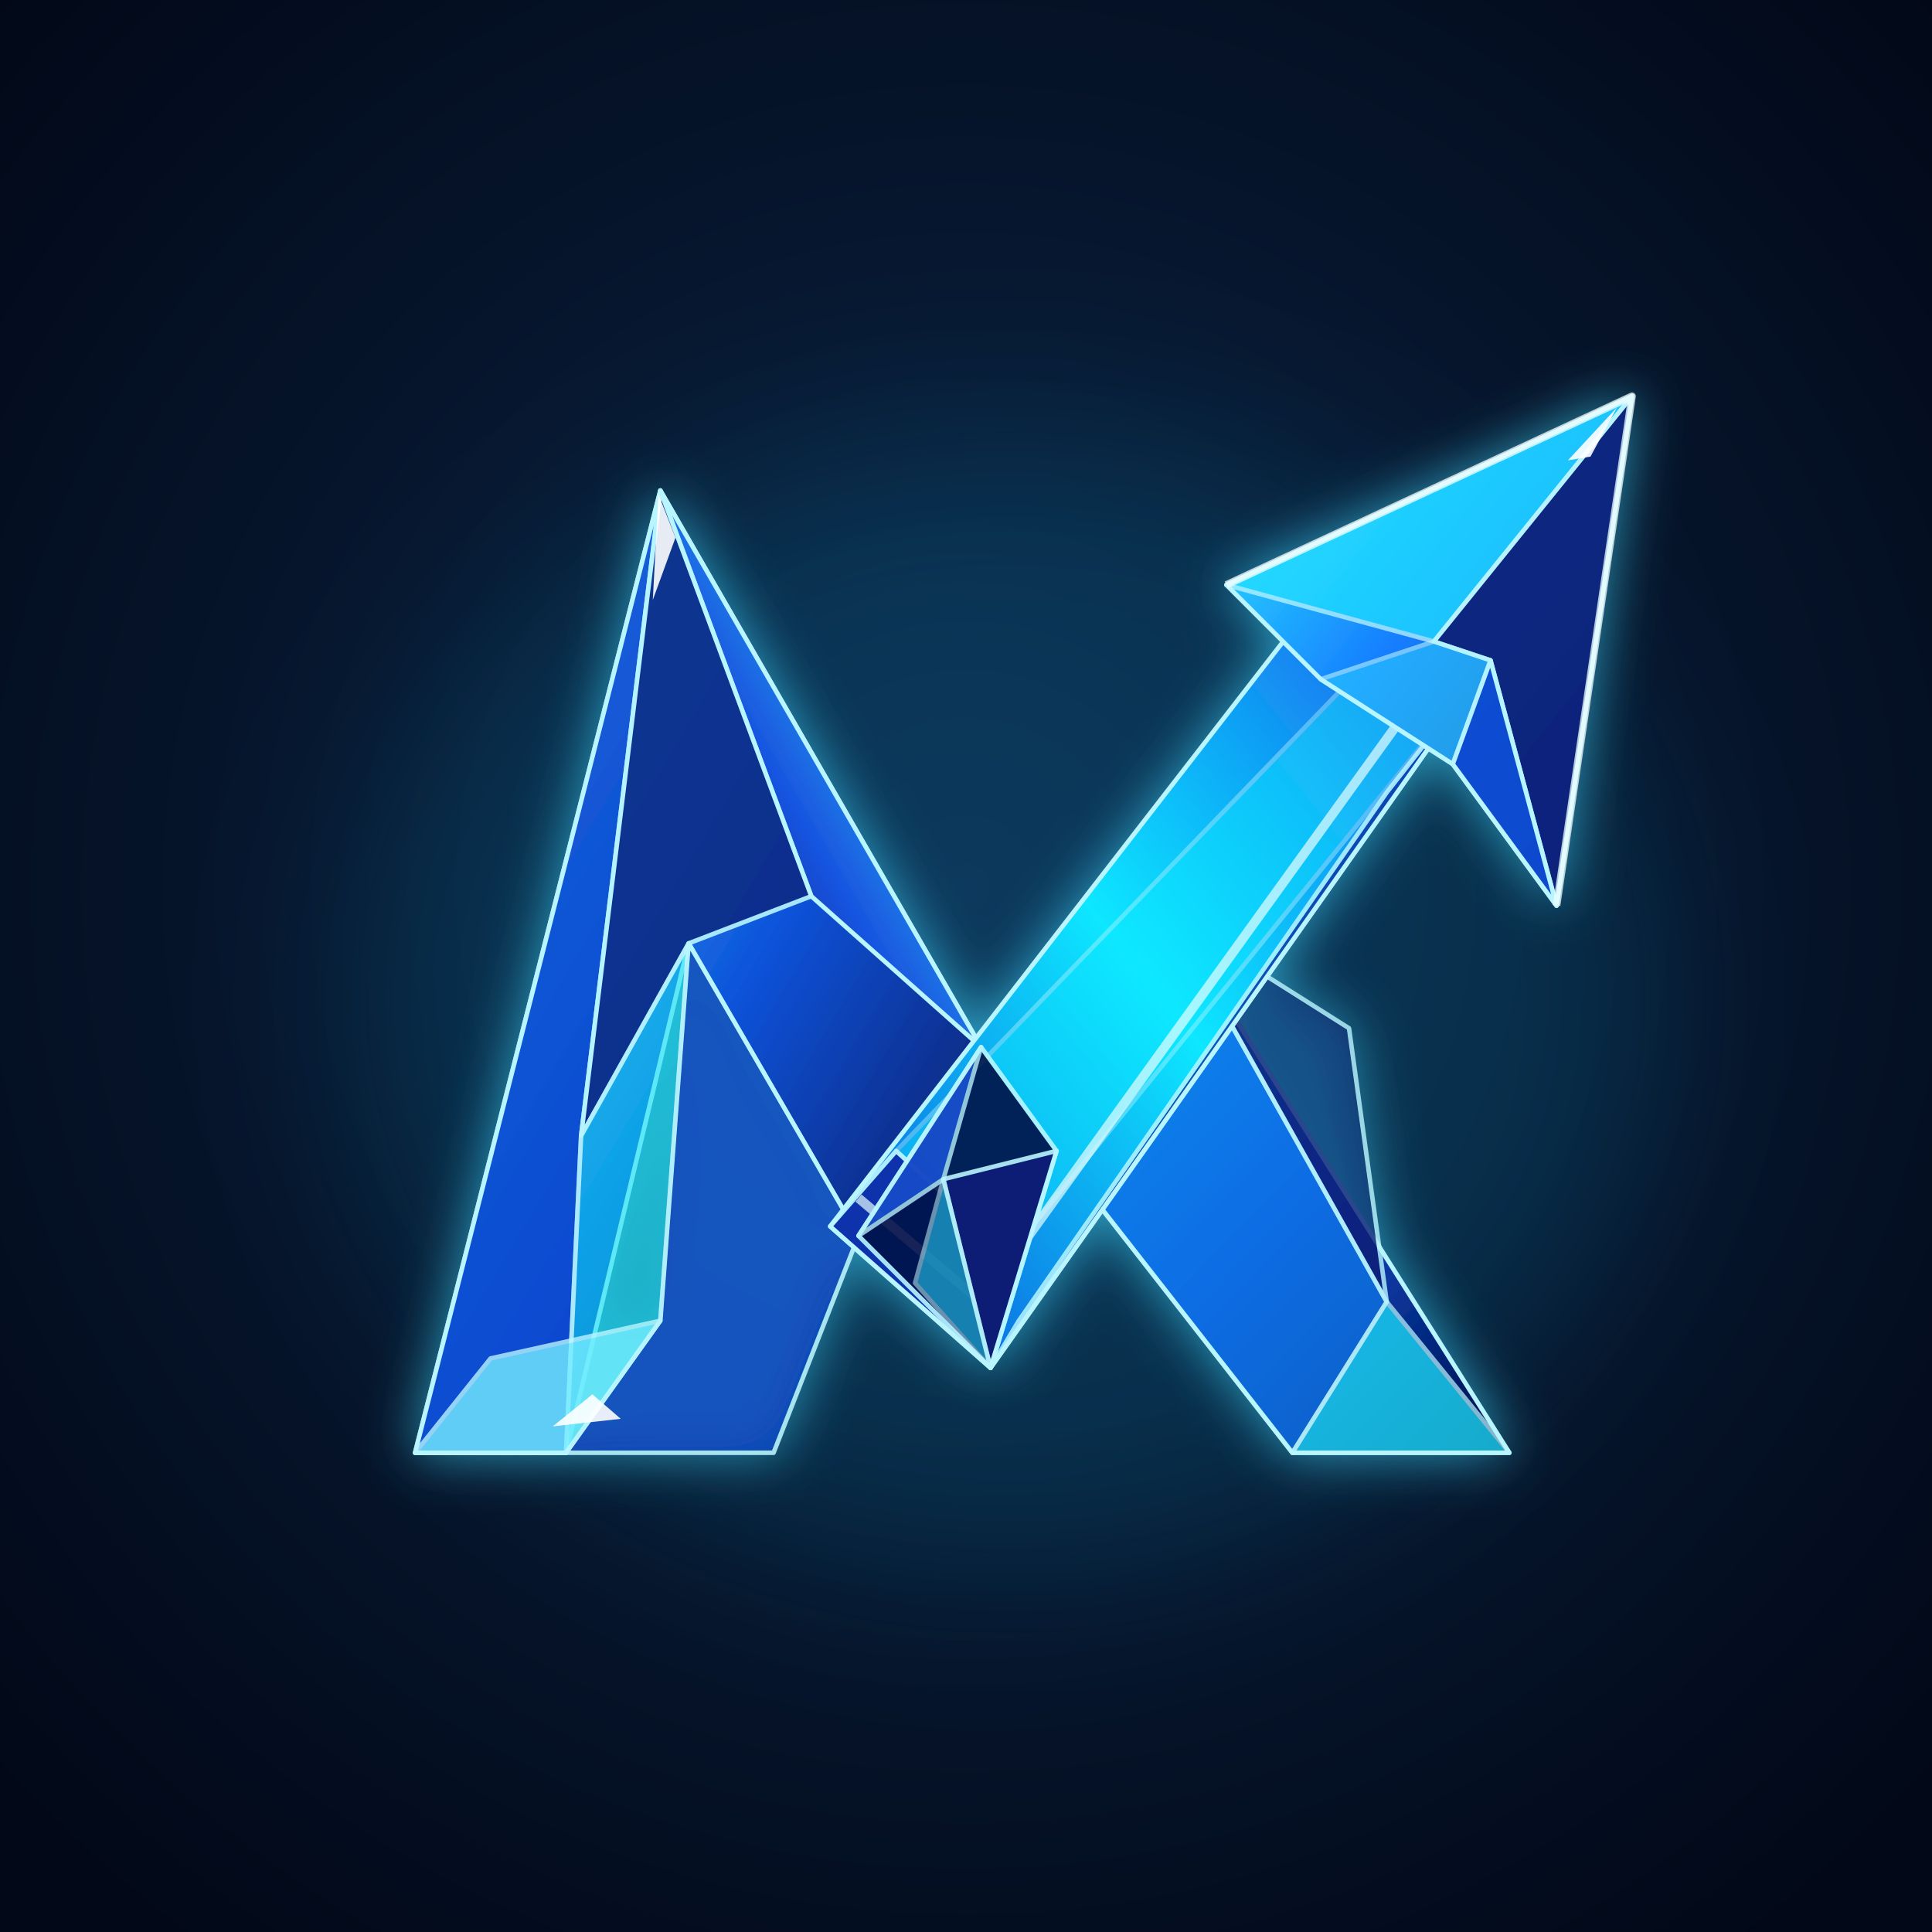
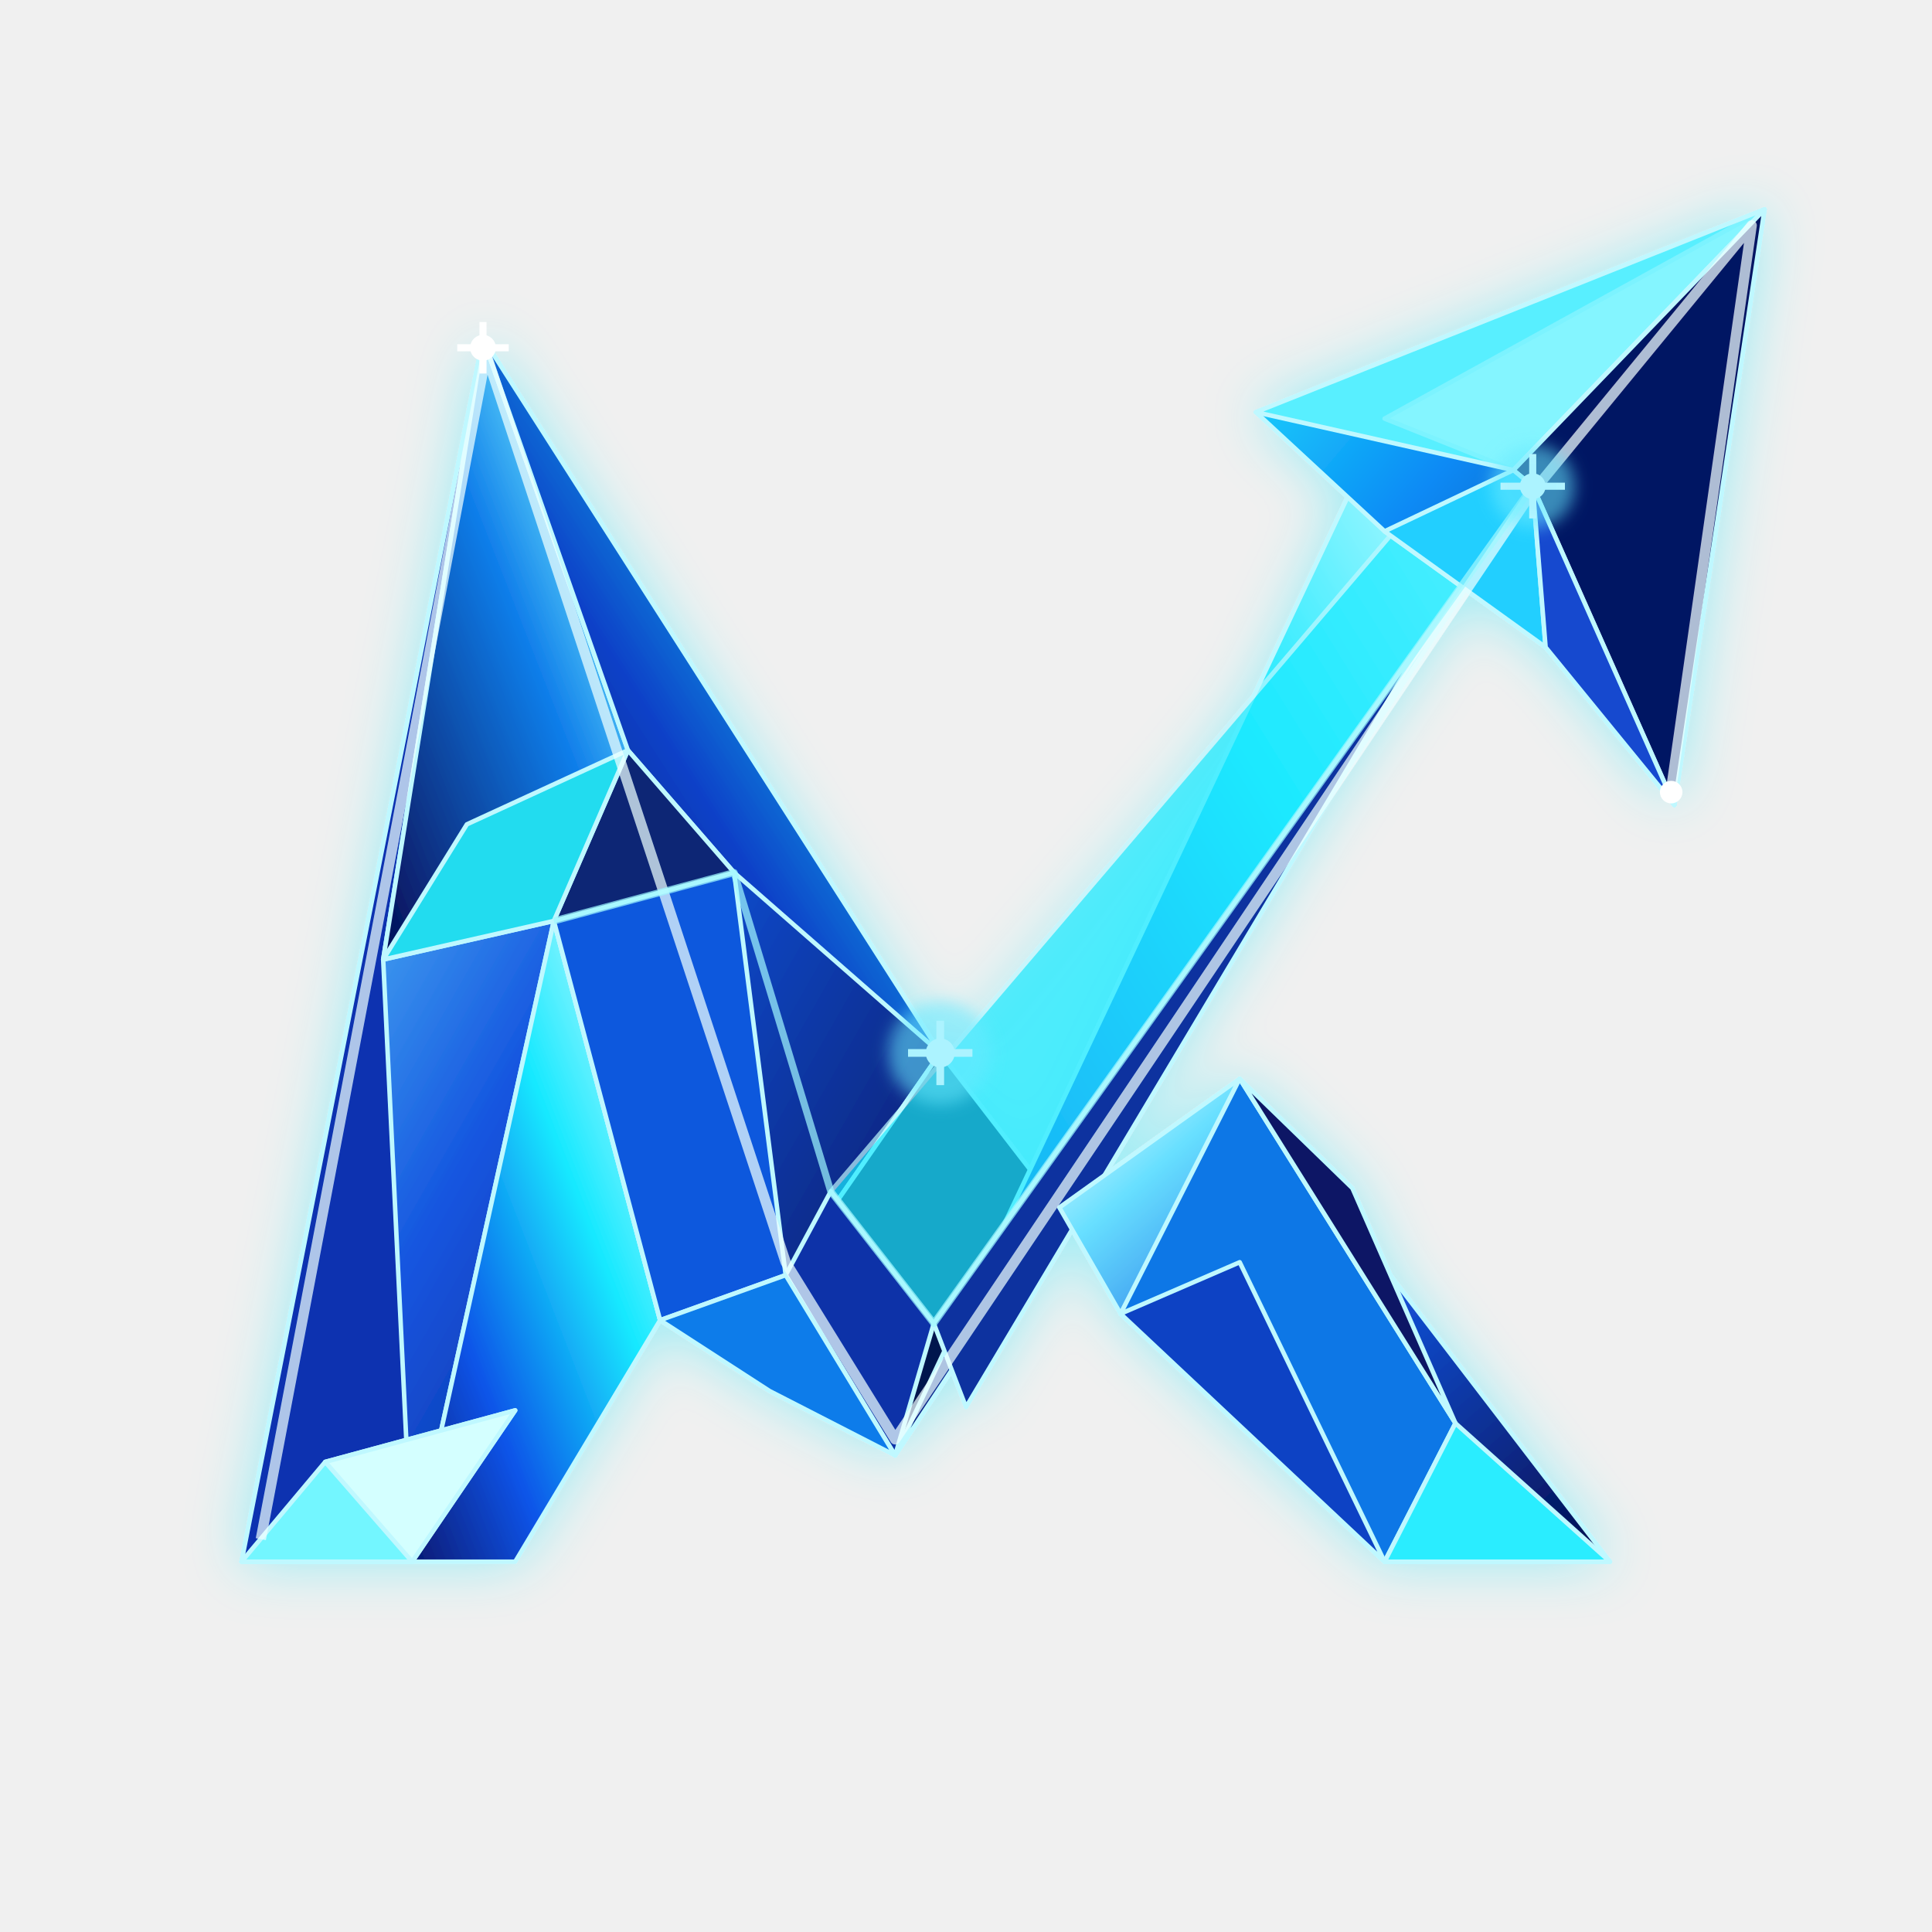
- <svg xmlns="http://www.w3.org/2000/svg" viewBox="0 0 1024 1024">
+ <svg xmlns="http://www.w3.org/2000/svg" viewBox="0 0 600 600" role="img" aria-label="Masar crystal logo">
  <defs>
-     <radialGradient id="bg" cx="50%" cy="46%" r="68%">
-       <stop offset="0" stop-color="#0b2445" />
-       <stop offset=".55" stop-color="#06152c" />
-       <stop offset="1" stop-color="#020817" />
-     </radialGradient>
-     <linearGradient id="g1" x1="0" y1="1" x2="1" y2="0">
-       <stop stop-color="#0648d8" />
-       <stop offset=".48" stop-color="#08e7ff" />
-       <stop offset="1" stop-color="#1b46e8" />
+     <linearGradient id="a" x1="0" y1="1" x2="1" y2="0">
+       <stop stop-color="#061a73" />
+       <stop offset=".28" stop-color="#0b54e8" />
+       <stop offset=".62" stop-color="#16e9ff" />
+       <stop offset="1" stop-color="#e9fdff" />
    </linearGradient>
-     <linearGradient id="g2" x1="0" y1="0" x2="1" y2="1">
-       <stop stop-color="#d9f8ff" />
-       <stop offset=".2" stop-color="#45b9ff" />
-       <stop offset=".55" stop-color="#0b52d9" />
-       <stop offset="1" stop-color="#020c43" />
+     <linearGradient id="b" x1="0" y1="0" x2="1" y2="1">
+       <stop stop-color="#f5ffff" />
+       <stop offset=".18" stop-color="#67dfff" />
+       <stop offset=".5" stop-color="#1454df" />
+       <stop offset="1" stop-color="#020b49" />
    </linearGradient>
-     <linearGradient id="g3" x1="0" y1="0" x2="1" y2="1">
-       <stop stop-color="#2ff7ff" />
-       <stop offset=".45" stop-color="#167eff" />
-       <stop offset="1" stop-color="#07196b" />
+     <linearGradient id="c" x1="0" y1="1" x2="1" y2="0">
+       <stop stop-color="#02104c" />
+       <stop offset=".42" stop-color="#0c41c8" />
+       <stop offset=".75" stop-color="#09dff7" />
+       <stop offset="1" stop-color="#b9fbff" />
    </linearGradient>
-     <linearGradient id="g4" x1="1" y1="0" x2="0" y2="1">
-       <stop stop-color="#ecfdff" />
-       <stop offset=".18" stop-color="#35e6ff" />
-       <stop offset=".58" stop-color="#1853df" />
-       <stop offset="1" stop-color="#031341" />
+     <linearGradient id="d" x1="1" y1="0" x2="0" y2="1">
+       <stop stop-color="#ffffff" />
+       <stop offset=".16" stop-color="#7af4ff" />
+       <stop offset=".45" stop-color="#107eea" />
+       <stop offset="1" stop-color="#050c53" />
+     </linearGradient>
+     <linearGradient id="e" x1="0" y1="0" x2="1" y2="1">
+       <stop stop-color="#24f6ff" />
+       <stop offset=".4" stop-color="#0a8af5" />
+       <stop offset="1" stop-color="#08145f" />
    </linearGradient>
    <filter id="glow" x="-40%" y="-40%" width="180%" height="180%">
-       <feGaussianBlur stdDeviation="14" result="b" />
-       <feColorMatrix in="b" type="matrix" values="0 0 0 0 0.05 0 0 0 0 0.7 0 0 0 0 1 0 0 0 .65 0" />
+       <feGaussianBlur stdDeviation="9" result="g" />
+       <feColorMatrix in="g" type="matrix" values="0 0 0 0 0 0 0 0 0 0.8 0 0 0 0 1 0 0 0 .35 0" />
      <feMerge>
        <feMergeNode />
        <feMergeNode in="SourceGraphic" />
      </feMerge>
    </filter>
-     <filter id="soft" x="-40%" y="-40%" width="180%" height="180%">
-       <feGaussianBlur stdDeviation="46" />
+     <filter id="shine">
+       <feGaussianBlur stdDeviation="2.4" />
    </filter>
  </defs>
-   <rect width="1024" height="1024" fill="url(#bg)" />
-   <ellipse cx="535" cy="530" rx="345" ry="300" fill="#0bcaff" opacity=".13" filter="url(#soft)" />
-   <g filter="url(#glow)" stroke="#b8f5ff" stroke-width="2.4" stroke-linejoin="round">
-     <polygon points="220,770 350,260 520,555 455,655 365,500 300,770" fill="url(#g2)" />
-     <polygon points="220,770 350,260 308,602 300,770" fill="#0b49cf" opacity=".82" />
-     <polygon points="350,260 520,555 430,475" fill="url(#g4)" />
-     <polygon points="308,602 350,260 430,475 365,500" fill="#092a85" opacity=".9" />
-     <polygon points="300,770 308,602 365,500 350,700" fill="#13dff0" opacity=".55" />
-     <polygon points="300,770 350,700 365,500 455,655 410,770" fill="#083fbe" opacity=".88" />
-     <polygon points="220,770 300,770 350,700 260,720" fill="#73eeff" opacity=".8" />
-     <polygon points="520,555 620,485 800,770 685,770 560,610" fill="url(#g2)" />
-     <polygon points="620,485 735,690 685,770 560,610" fill="#0877e8" opacity=".74" />
-     <polygon points="735,690 800,770 685,770" fill="#1de7ff" opacity=".72" />
-     <polygon points="620,485 715,545 735,690" fill="#071b70" opacity=".8" />
-     <polygon points="440,650 525,725 790,350 715,295" fill="url(#g1)" />
-     <polygon points="440,650 525,725 535,665 475,610" fill="#0b2ca7" opacity=".92" />
-     <polygon points="475,610 535,665 790,350 750,325" fill="#14e9ff" opacity=".42" />
-     <polygon points="525,725 790,350 735,420 540,700" fill="#0838a8" opacity=".84" />
-     <polyline points="455,635 520,690 765,350" fill="none" stroke="#e7fdff" stroke-width="5" opacity=".7" />
-     <polygon points="650,310 865,210 825,480 770,405 700,360" fill="url(#g3)" />
-     <polygon points="650,310 865,210 760,340" fill="#20dfff" opacity=".75" />
-     <polygon points="865,210 825,480 790,350 760,340" fill="#062279" opacity=".94" />
-     <polygon points="760,340 790,350 770,405 700,360" fill="#2cc9ff" opacity=".6" />
-     <polygon points="790,350 825,480 770,405" fill="#114bd2" opacity=".94" />
-     <polyline points="650,310 865,210 825,480" fill="none" stroke="#f0feff" stroke-width="4" opacity=".75" />
-     <polygon points="455,655 520,555 560,610 525,725" fill="#061348" opacity=".9" />
-     <polygon points="455,655 520,555 500,625" fill="#1b59e6" opacity=".78" />
-     <polygon points="500,625 560,610 525,725" fill="#071b78" opacity=".9" />
-     <polygon points="500,625 525,725 485,680" fill="#1fd9ff" opacity=".55" />
+   <g filter="url(#glow)" stroke="#bff8ff" stroke-width="1.4" stroke-linejoin="round">
+     <polygon points="75,485 150,105 292,327 244,396 172,286 128,485" fill="url(#b)" />
+     <polygon points="75,485 150,105 119,298 128,485" fill="#0730b0" />
+     <polygon points="119,298 150,105 195,233 172,286" fill="url(#d)" />
+     <polygon points="128,485 172,286 205,410 160,485" fill="url(#a)" />
+     <polygon points="75,485 128,485 160,438 101,454" fill="#73f6ff" />
+     <polygon points="150,105 292,327 228,271 195,233" fill="url(#c)" />
+     <polygon points="172,286 195,233 228,271 205,410" fill="#082675" />
+     <polygon points="172,286 205,410 244,396 228,271" fill="#0d58dd" />
+     <polygon points="244,396 292,327 329,375 278,452" fill="#06124d" />
+     <polygon points="278,452 329,375 476,151 430,130" fill="url(#a)" />
+     <polygon points="244,396 278,452 290,411 258,370" fill="#0a32a8" />
+     <polygon points="258,370 290,411 476,151 450,145" fill="#20e9ff" opacity=".7" />
+     <polygon points="290,411 476,151 438,206 300,437" fill="#07309f" />
+     <polygon points="390,128 548,65 520,250 480,201 430,165" fill="url(#e)" />
+     <polygon points="390,128 548,65 470,146" fill="#58efff" />
+     <polygon points="548,65 520,250 476,151 470,146" fill="#061263" />
+     <polygon points="470,146 476,151 480,201 430,165" fill="#22cfff" />
+     <polygon points="476,151 520,250 480,201" fill="#1248cf" />
+     <polygon points="329,375 385,335 500,485 430,485 348,408" fill="url(#b)" />
+     <polygon points="385,335 452,442 430,485 348,408" fill="#0b77e6" />
+     <polygon points="452,442 500,485 430,485" fill="#29edff" />
+     <polygon points="385,335 420,369 452,442" fill="#071965" />
+     <polygon points="348,408 430,485 385,392" fill="#0b42c4" />
+     <polygon points="205,410 244,396 278,452 239,432" fill="#0d7bea" />
+     <polygon points="195,233 172,286 119,298 145,256" fill="#21dcef" />
+     <polygon points="101,454 160,438 128,485" fill="#d4ffff" />
+     <polygon points="430,130 548,65 470,146" fill="#d7ffff" opacity=".35" />
+     <polyline points="81,478 151,110 244,392 278,447 475,154 544,70 519,245" fill="none" stroke="#efffff" stroke-width="3.2" opacity=".72" />
+     <polyline points="172,286 228,271 258,370 290,411 476,151" fill="none" stroke="#9ff8ff" stroke-width="2.2" opacity=".7" />
  </g>
-   <g fill="#fff" opacity=".9">
-     <polygon points="349,262 358,285 346,318" />
-     <polygon points="857,216 843,242 831,244" />
-     <polygon points="293,756 314,739 329,752" />
+   <g fill="#fff">
+     <circle cx="150" cy="108" r="4" />
+     <circle cx="292" cy="327" r="4.5" />
+     <circle cx="476" cy="151" r="4" />
+     <circle cx="519" cy="246" r="3.5" />
+     <path d="M142 108h16M150 100v16" stroke="#fff" stroke-width="2.2" />
+     <path d="M282 327h20M292 317v20" stroke="#fff" stroke-width="2.4" />
+     <path d="M466 151h20M476 141v20" stroke="#fff" stroke-width="2.2" />
+   </g>
+   <g opacity=".55" filter="url(#shine)" fill="#67eaff">
+     <circle cx="292" cy="327" r="16" />
+     <circle cx="476" cy="151" r="13" />
  </g>
</svg>
